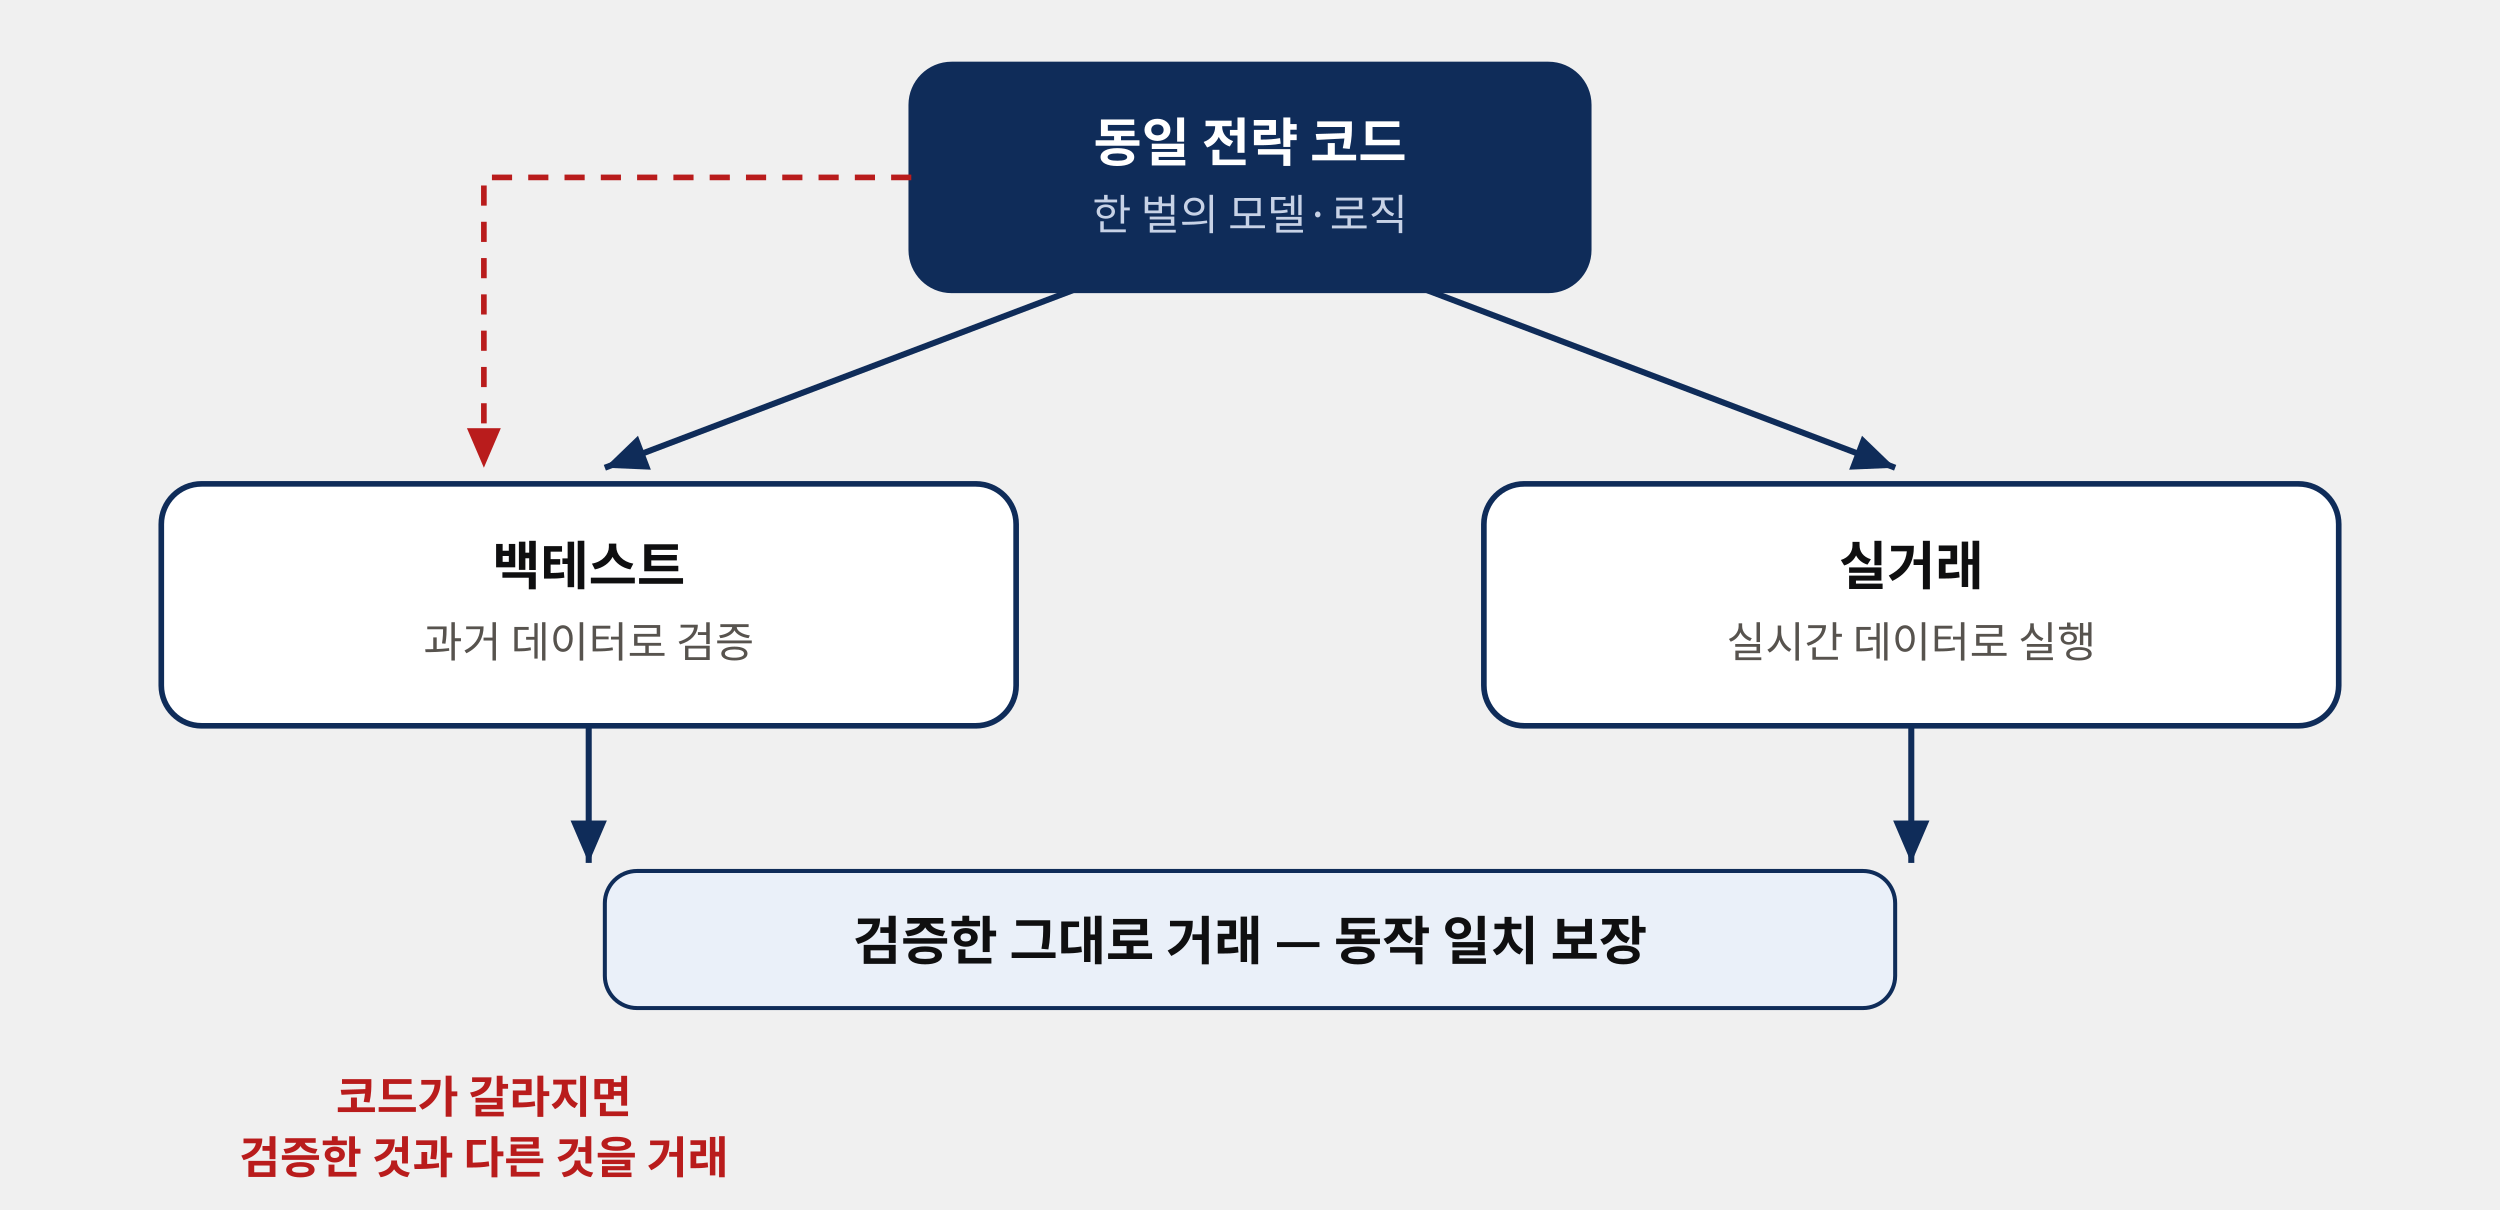
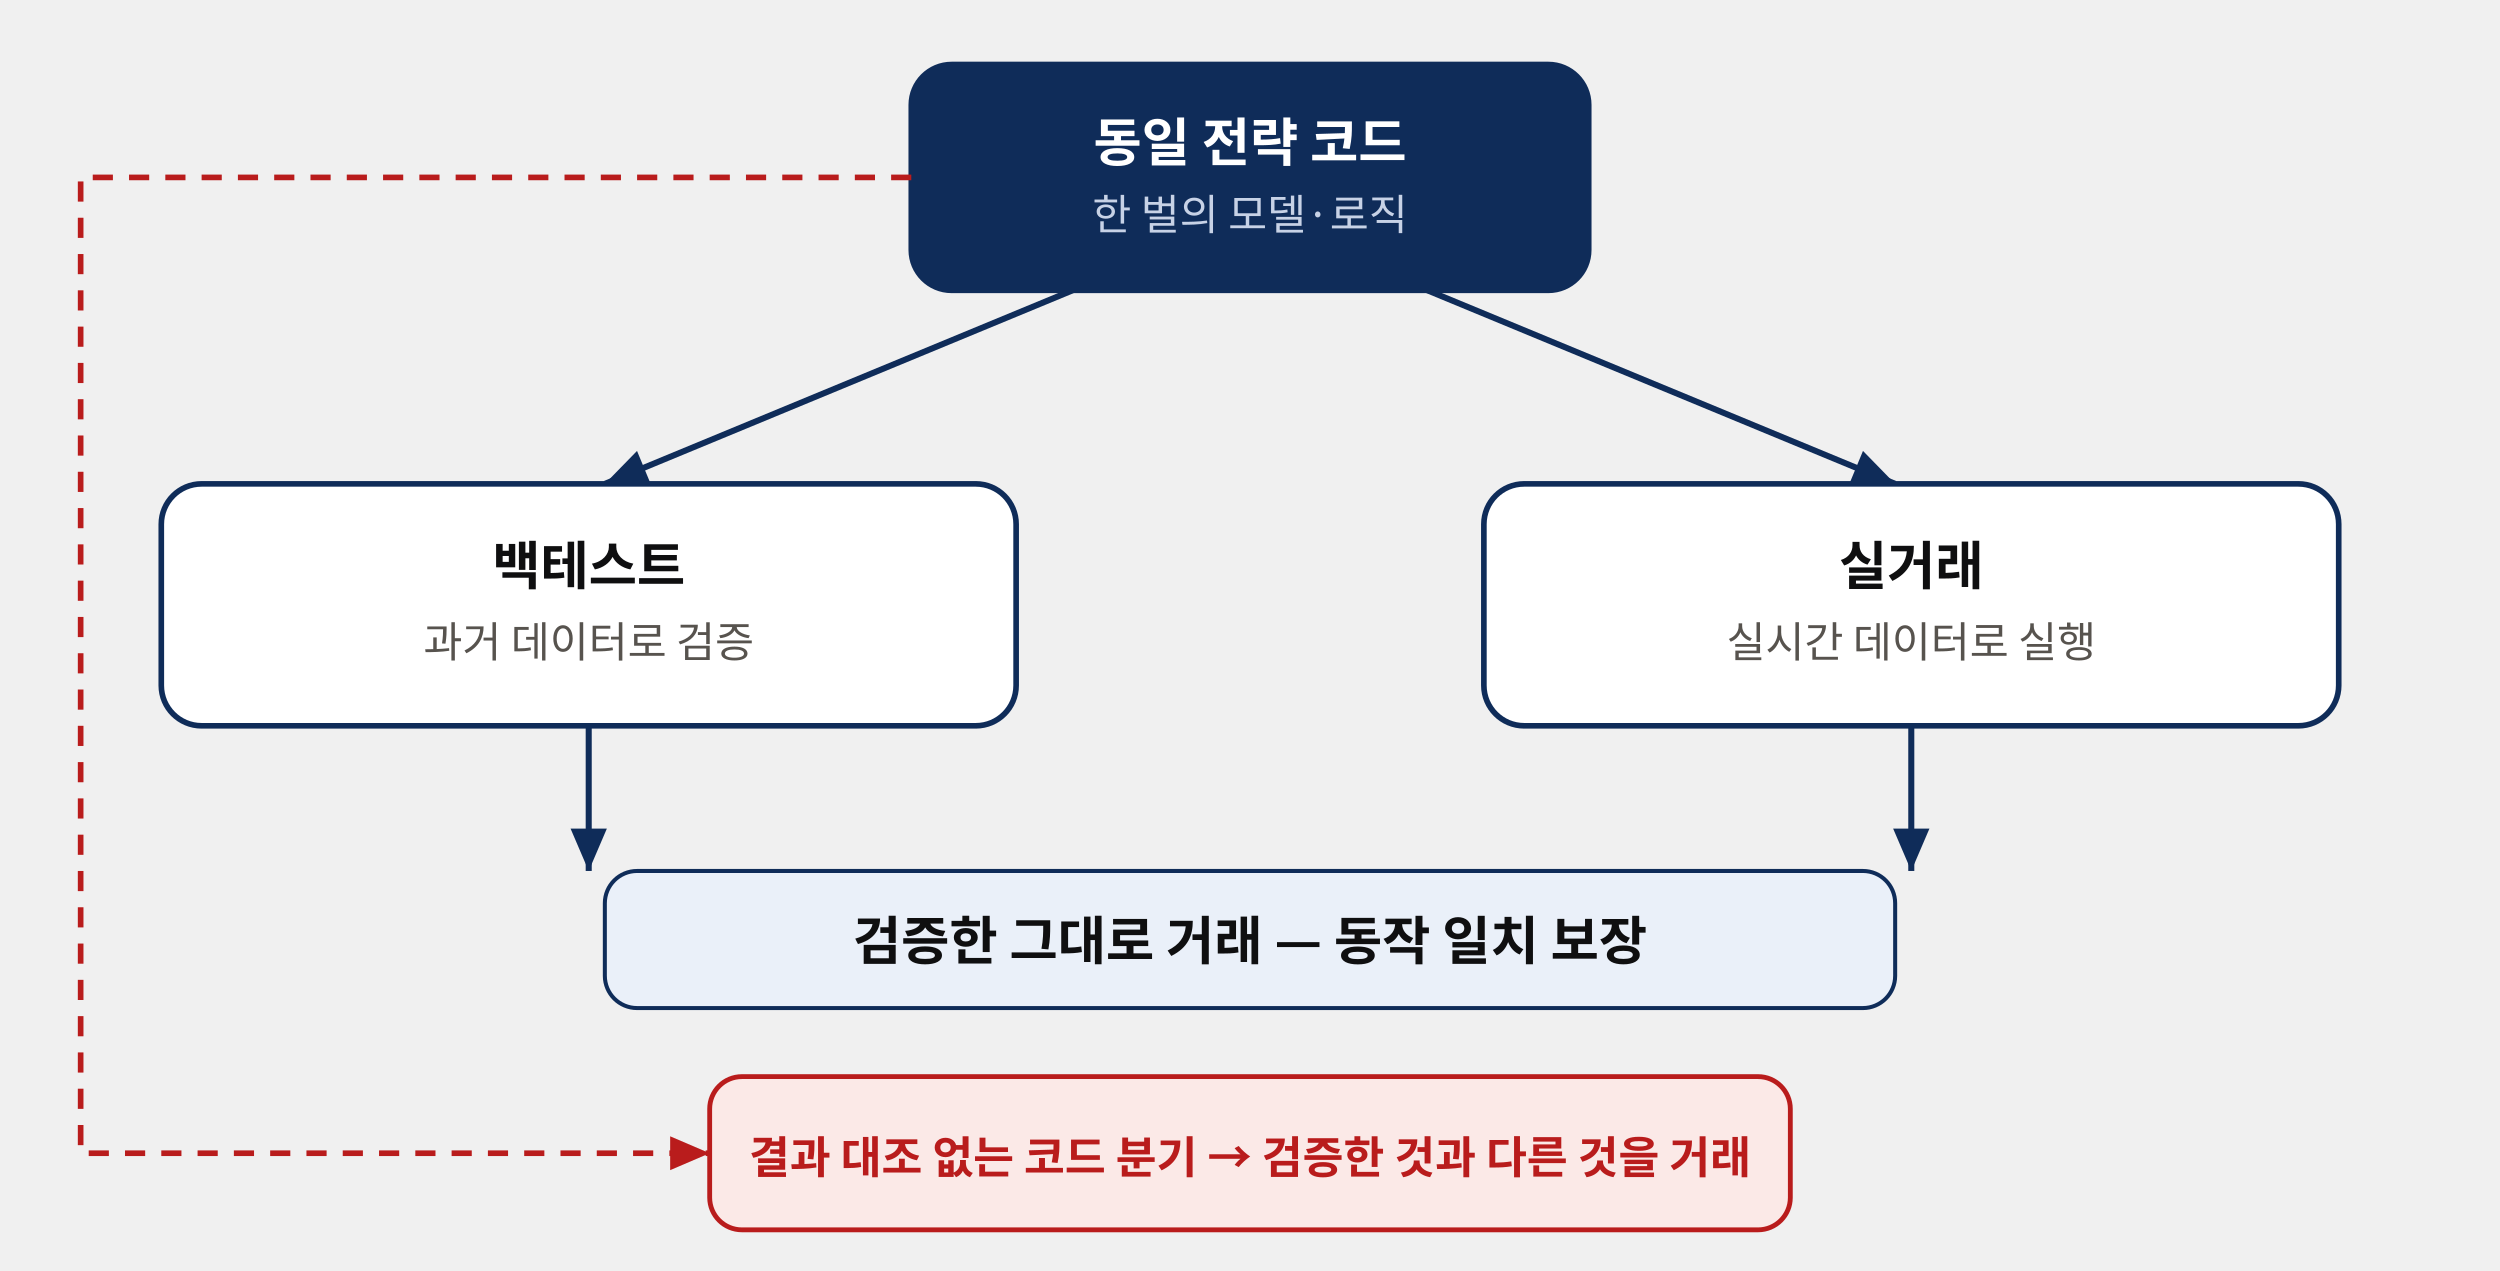
- <svg xmlns="http://www.w3.org/2000/svg" viewBox="0 0 620 300" font-family="Noto Sans CJK KR, Apple SD Gothic Neo, Malgun Gothic, Noto Sans KR, NanumGothic, Inter, system-ui, sans-serif" role="img">
+ <svg xmlns="http://www.w3.org/2000/svg" viewBox="0 0 620 315" font-family="Noto Sans CJK KR, Apple SD Gothic Neo, Malgun Gothic, Noto Sans KR, NanumGothic, Inter, system-ui, sans-serif" role="img">
  <defs>
    <marker id="ah2" markerWidth="9" markerHeight="9" refX="7" refY="3" orient="auto">
      <path d="M0,0 L7,3 L0,6 Z" fill="#0F2C59" />
    </marker>
    <marker id="ahr" markerWidth="9" markerHeight="9" refX="7" refY="3" orient="auto">
      <path d="M0,0 L7,3 L0,6 Z" fill="#B91C1C" />
    </marker>
    <style>
      .box{fill:#fff;stroke:#0F2C59;stroke-width:1.4}
      .key{fill:#0F2C59;stroke:#0F2C59}
      .t{fill:#0F0F10;font-size:13px;font-weight:600;text-anchor:middle}
      .tk{fill:#fff}.s{fill:#57534E;font-size:10.5px;text-anchor:middle}.sk{fill:#C7D2E6}
      .a{stroke:#0F2C59;stroke-width:1.5;fill:none;marker-end:url(#ah2)}
      .bad{stroke:#B91C1C;stroke-width:1.4;fill:none;stroke-dasharray:5 4;marker-end:url(#ahr)}
      .warn{fill:#B91C1C;font-size:11px;text-anchor:middle;font-weight:600}
    </style>
  </defs>
  <rect class="box key" x="226" y="16" width="168" height="56" rx="10" />
  <text class="t tk" x="310" y="40">동일 전략 코드</text>
  <text class="s sk" x="310" y="57">한 벌의 모델·로직</text>
-   <path class="a" d="M266,72 L150,116" />
-   <path class="a" d="M354,72 L470,116" />
+   <path class="a" d="M266,72 L150,120" />
+   <path class="a" d="M354,72 L470,120" />
  <rect class="box" x="40" y="120" width="212" height="60" rx="10" />
  <text class="t" x="146" y="145">백테스트</text>
  <text class="s" x="146" y="163">과거 데이터로 검증</text>
  <rect class="box" x="368" y="120" width="212" height="60" rx="10" />
  <text class="t" x="474" y="145">실거래</text>
  <text class="s" x="474" y="163">실시간 데이터로 실행</text>
-   <path class="a" d="M146,180 V214" />
-   <path class="a" d="M474,180 V214" />
+   <path class="a" d="M146,180 V216" />
+   <path class="a" d="M474,180 V216" />
  <rect x="150" y="216" width="320" height="34" rx="8" fill="#EAF0F9" stroke="#0F2C59" stroke-width="1" />
  <text class="t" x="310" y="238" font-size="12">검증한 그대로 거래 — 동작 일치 보장</text>
-   <path class="bad" d="M226,44 H120 V116" />
-   <text class="warn" x="120" y="276">코드가 갈라지면</text>
-   <text class="warn" x="120" y="291">검증한 것과 다른 것을 거래</text>
+   <rect x="176" y="267" width="268" height="38" rx="8" fill="#FBE9E7" stroke="#B91C1C" stroke-width="1.2" />
+   <path class="bad" d="M226,44 H20 V286 H176" />
+   <text class="warn" x="310" y="291">결과 대조 없는 코드 분기 → 검증한 것과 다른 것을 거래</text>
</svg>
